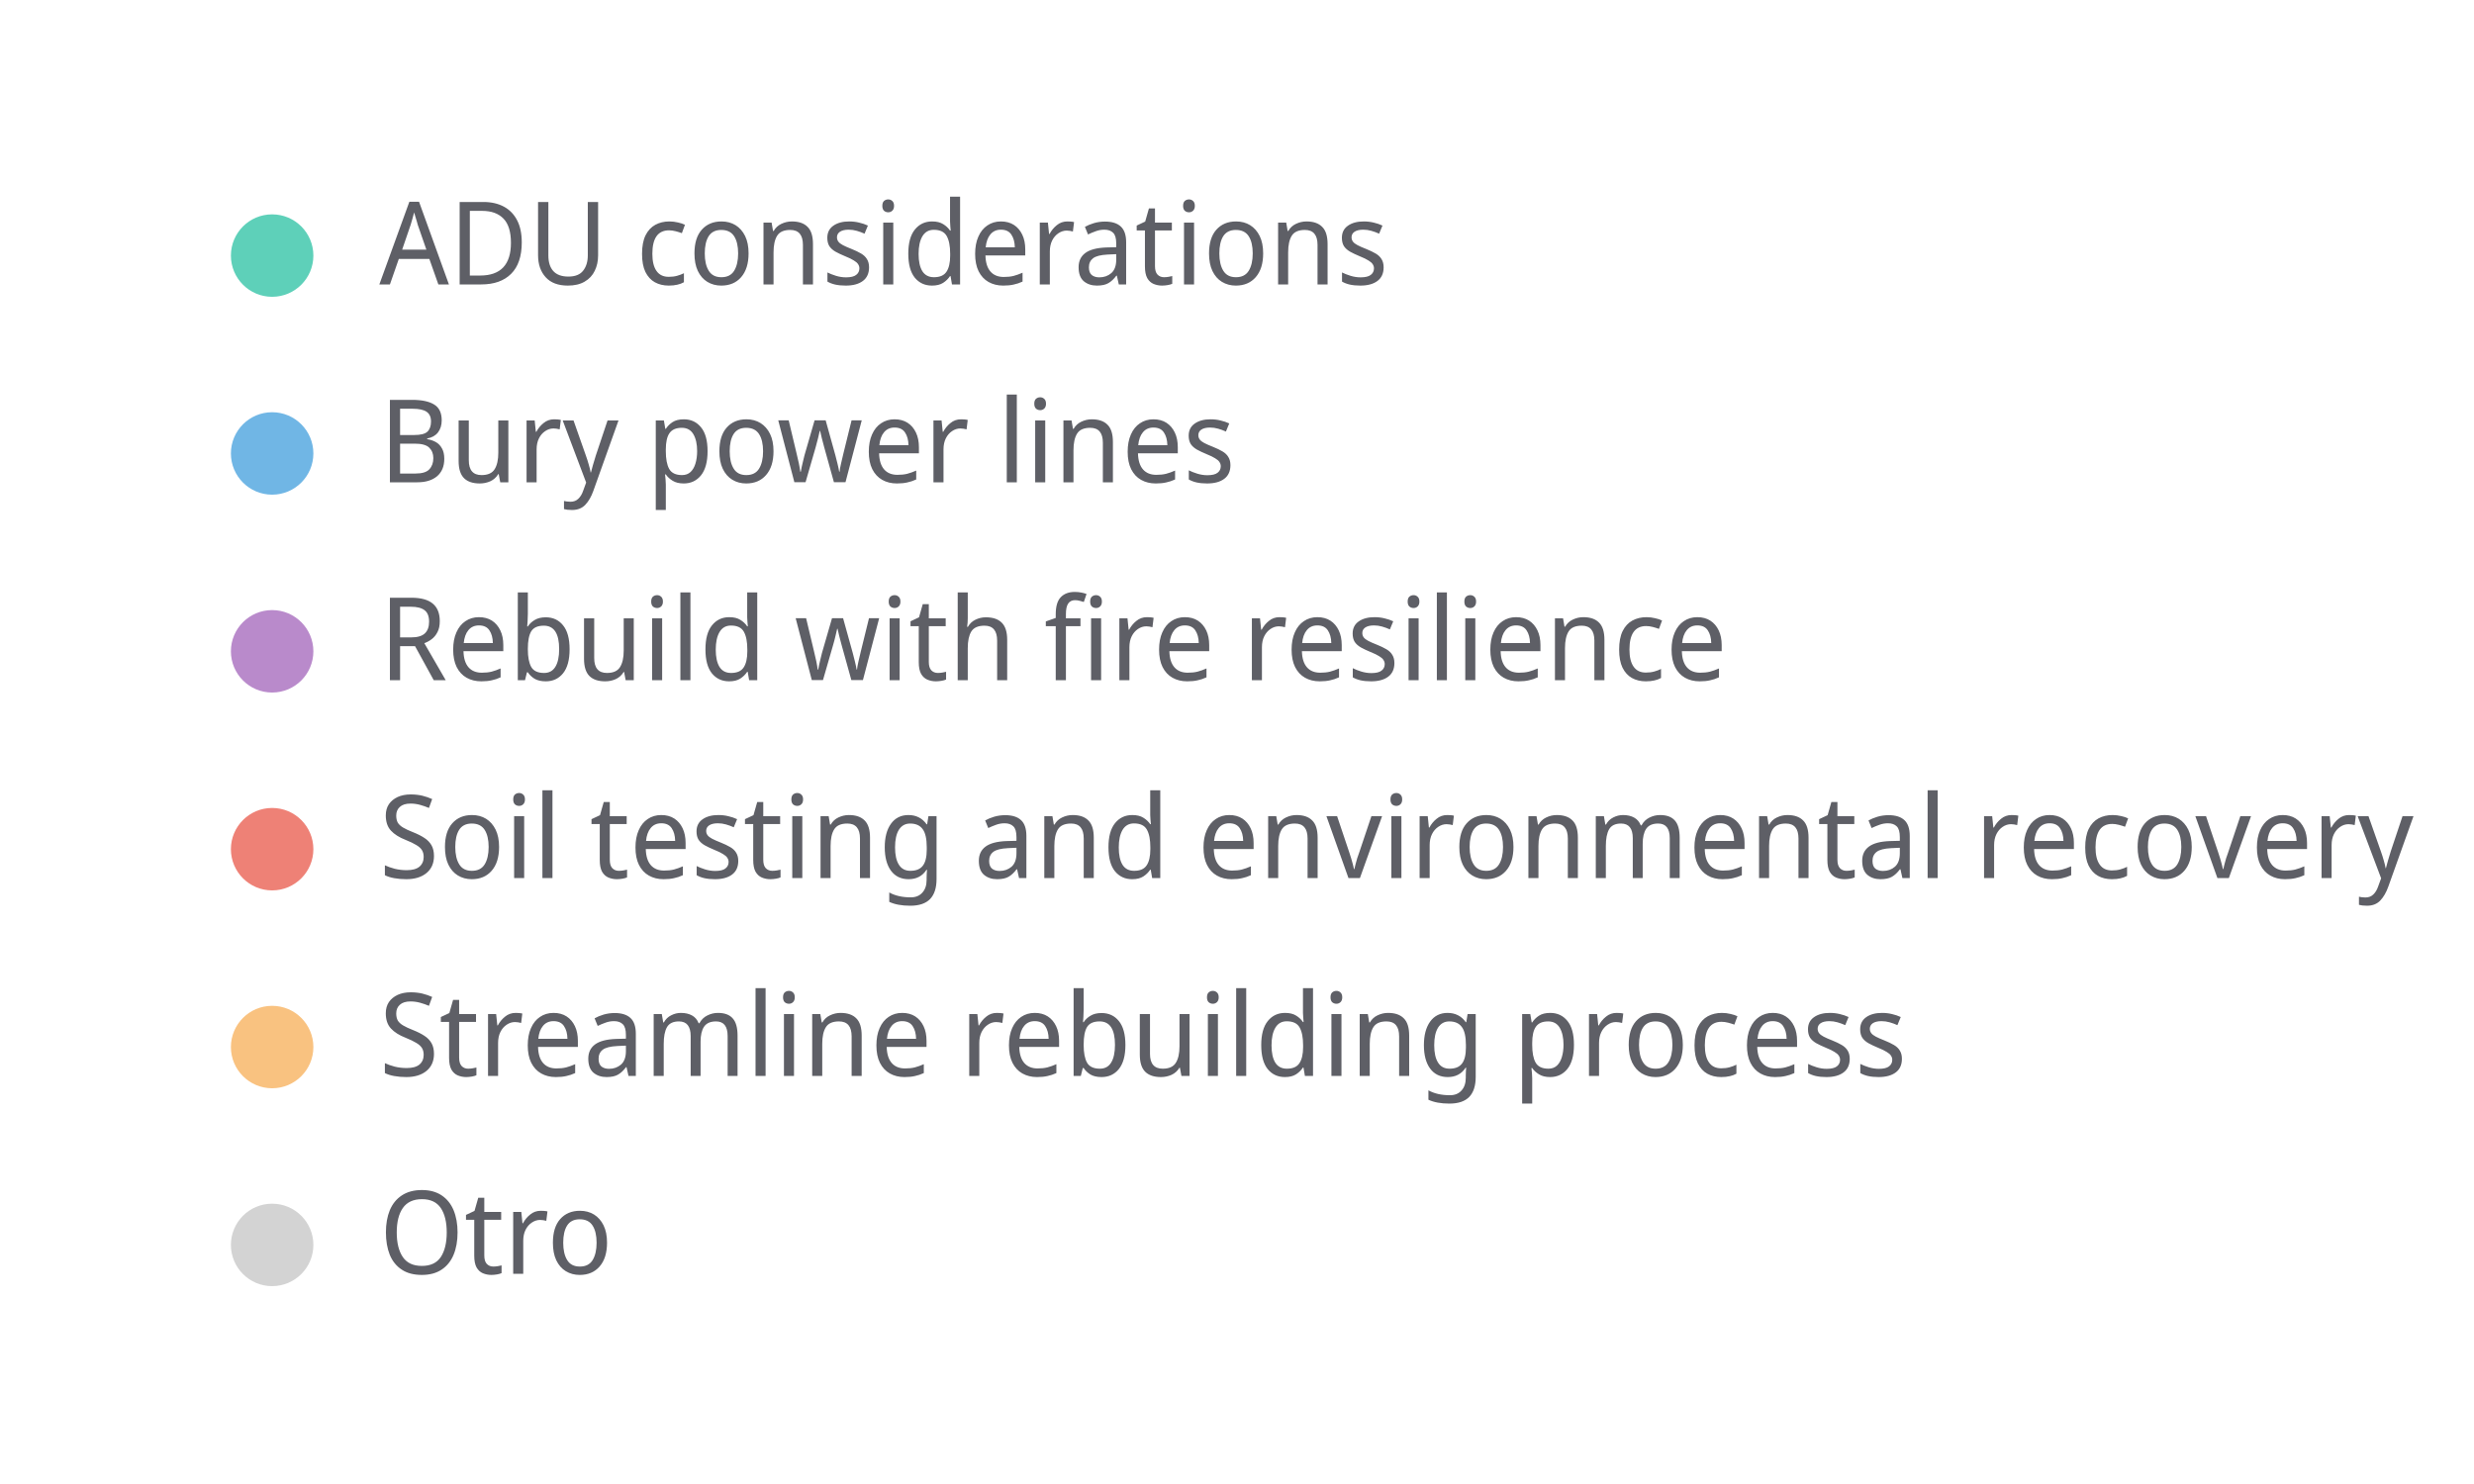
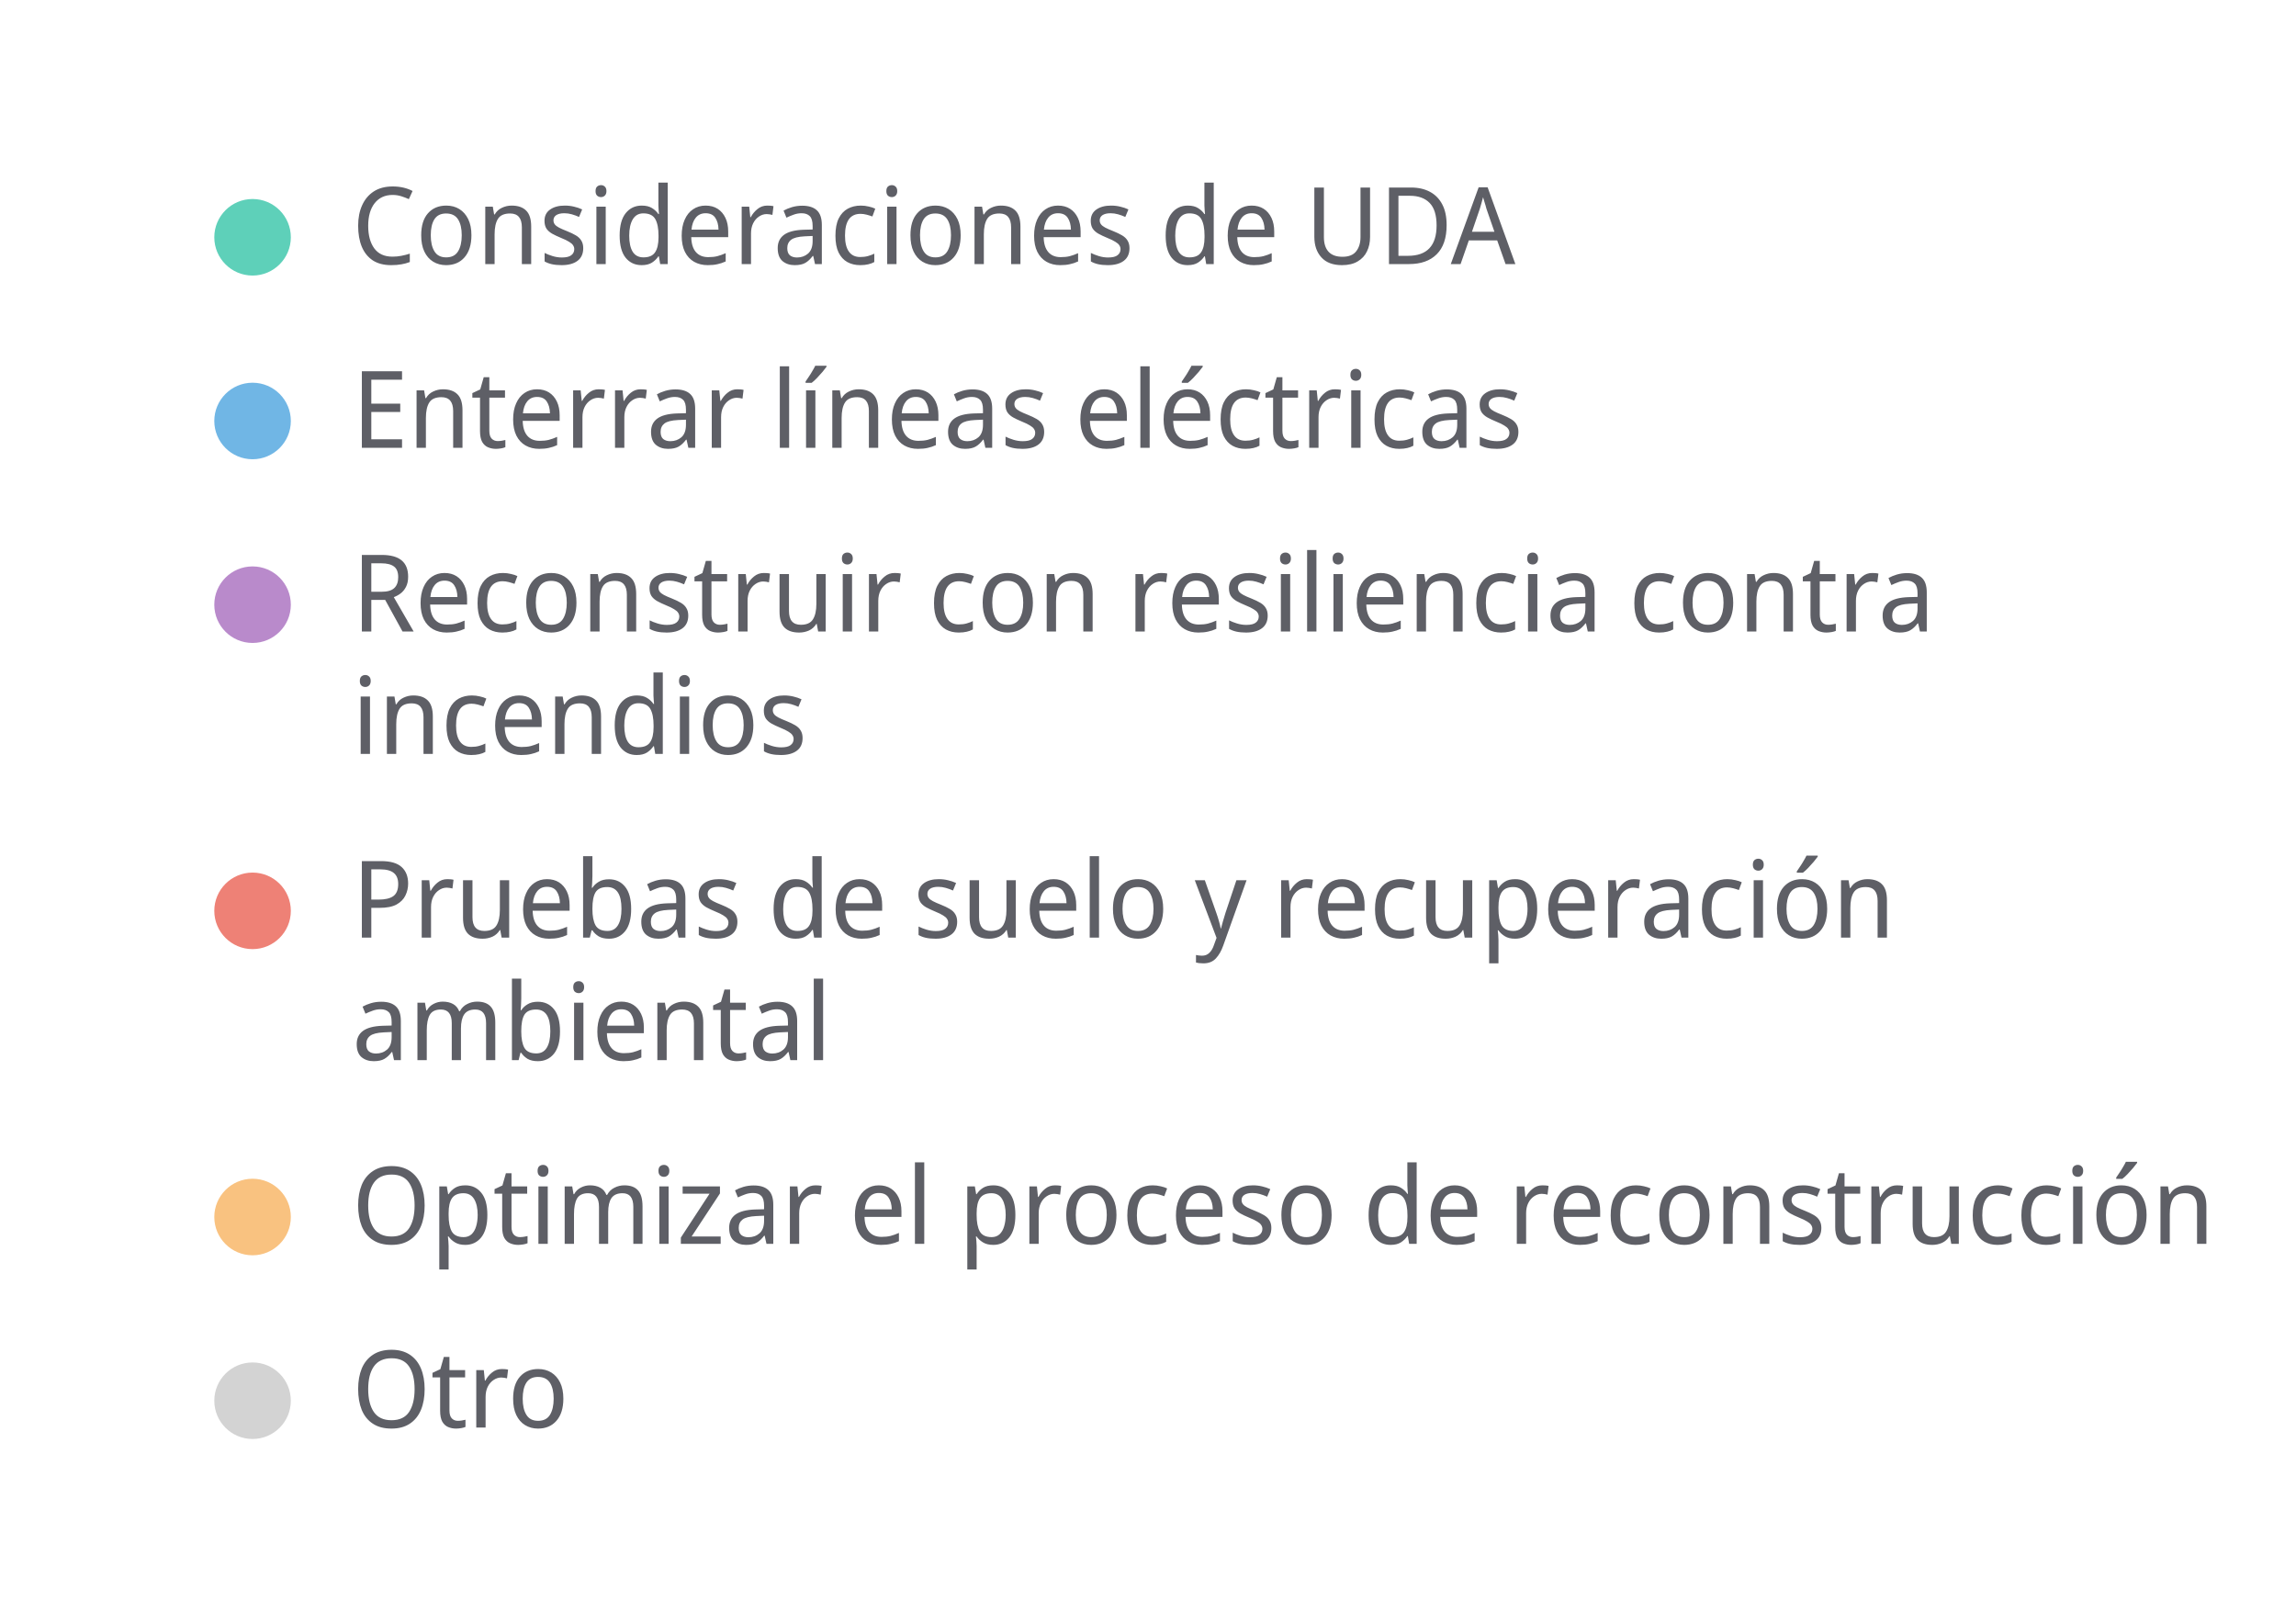
- <svg xmlns="http://www.w3.org/2000/svg" width="300" height="180" viewBox="0 0 300 180" preserveAspectRatio="xMidYMid meet">
+ <svg xmlns="http://www.w3.org/2000/svg" width="300" height="212" viewBox="0 0 300 212" preserveAspectRatio="xMidYMid meet">
  <circle cx="33" cy="31" r="5" fill="#5ed0b9" fill-opacity="1.0" stroke="none" stroke-width="0.5" />
-   <text fill="#5e5f66" x="46" y="34.5" font-family="Noto Sans Display" font-size="14">ADU considerations</text>
+   <text fill="#5e5f66" x="46" y="34.5" font-family="Noto Sans Display" font-size="14">Consideraciones de UDA</text>
  <circle cx="33" cy="55" r="5" fill="#70b6e5" fill-opacity="1.0" stroke="none" stroke-width="0.5" />
-   <text fill="#5e5f66" x="46" y="58.5" font-family="Noto Sans Display" font-size="14">Bury power lines</text>
+   <text fill="#5e5f66" x="46" y="58.5" font-family="Noto Sans Display" font-size="14">Enterrar líneas eléctricas</text>
  <circle cx="33" cy="79" r="5" fill="#b98acb" fill-opacity="1.0" stroke="none" stroke-width="0.5" />
-   <text fill="#5e5f66" x="46" y="82.5" font-family="Noto Sans Display" font-size="14">Rebuild with fire resilience</text>
-   <circle cx="33" cy="103" r="5" fill="#ee8176" fill-opacity="1.0" stroke="none" stroke-width="0.5" />
-   <text fill="#5e5f66" x="46" y="106.5" font-family="Noto Sans Display" font-size="14">Soil testing and environmental recovery</text>
-   <circle cx="33" cy="127" r="5" fill="#f9c280" fill-opacity="1.0" stroke="none" stroke-width="0.5" />
-   <text fill="#5e5f66" x="46" y="130.5" font-family="Noto Sans Display" font-size="14">Streamline rebuilding process</text>
-   <circle cx="33" cy="151" r="5" fill="lightgray" fill-opacity="1.0" stroke="none" stroke-width="0.5" />
-   <text fill="#5e5f66" x="46" y="154.5" font-family="Noto Sans Display" font-size="14">Otro</text>
+   <text fill="#5e5f66" x="46" y="82.5" font-family="Noto Sans Display" font-size="14">Reconstruir con resiliencia contra </text>
+   <text fill="#5e5f66" x="46" y="98.5" font-family="Noto Sans Display" font-size="14">incendios</text>
+   <circle cx="33" cy="119" r="5" fill="#ee8176" fill-opacity="1.0" stroke="none" stroke-width="0.5" />
+   <text fill="#5e5f66" x="46" y="122.5" font-family="Noto Sans Display" font-size="14">Pruebas de suelo y recuperación </text>
+   <text fill="#5e5f66" x="46" y="138.5" font-family="Noto Sans Display" font-size="14">ambiental</text>
+   <circle cx="33" cy="159" r="5" fill="#f9c280" fill-opacity="1.0" stroke="none" stroke-width="0.5" />
+   <text fill="#5e5f66" x="46" y="162.5" font-family="Noto Sans Display" font-size="14">Optimizar el proceso de reconstrucción</text>
+   <circle cx="33" cy="183" r="5" fill="lightgray" fill-opacity="1.0" stroke="none" stroke-width="0.5" />
+   <text fill="#5e5f66" x="46" y="186.5" font-family="Noto Sans Display" font-size="14">Otro</text>
</svg>
